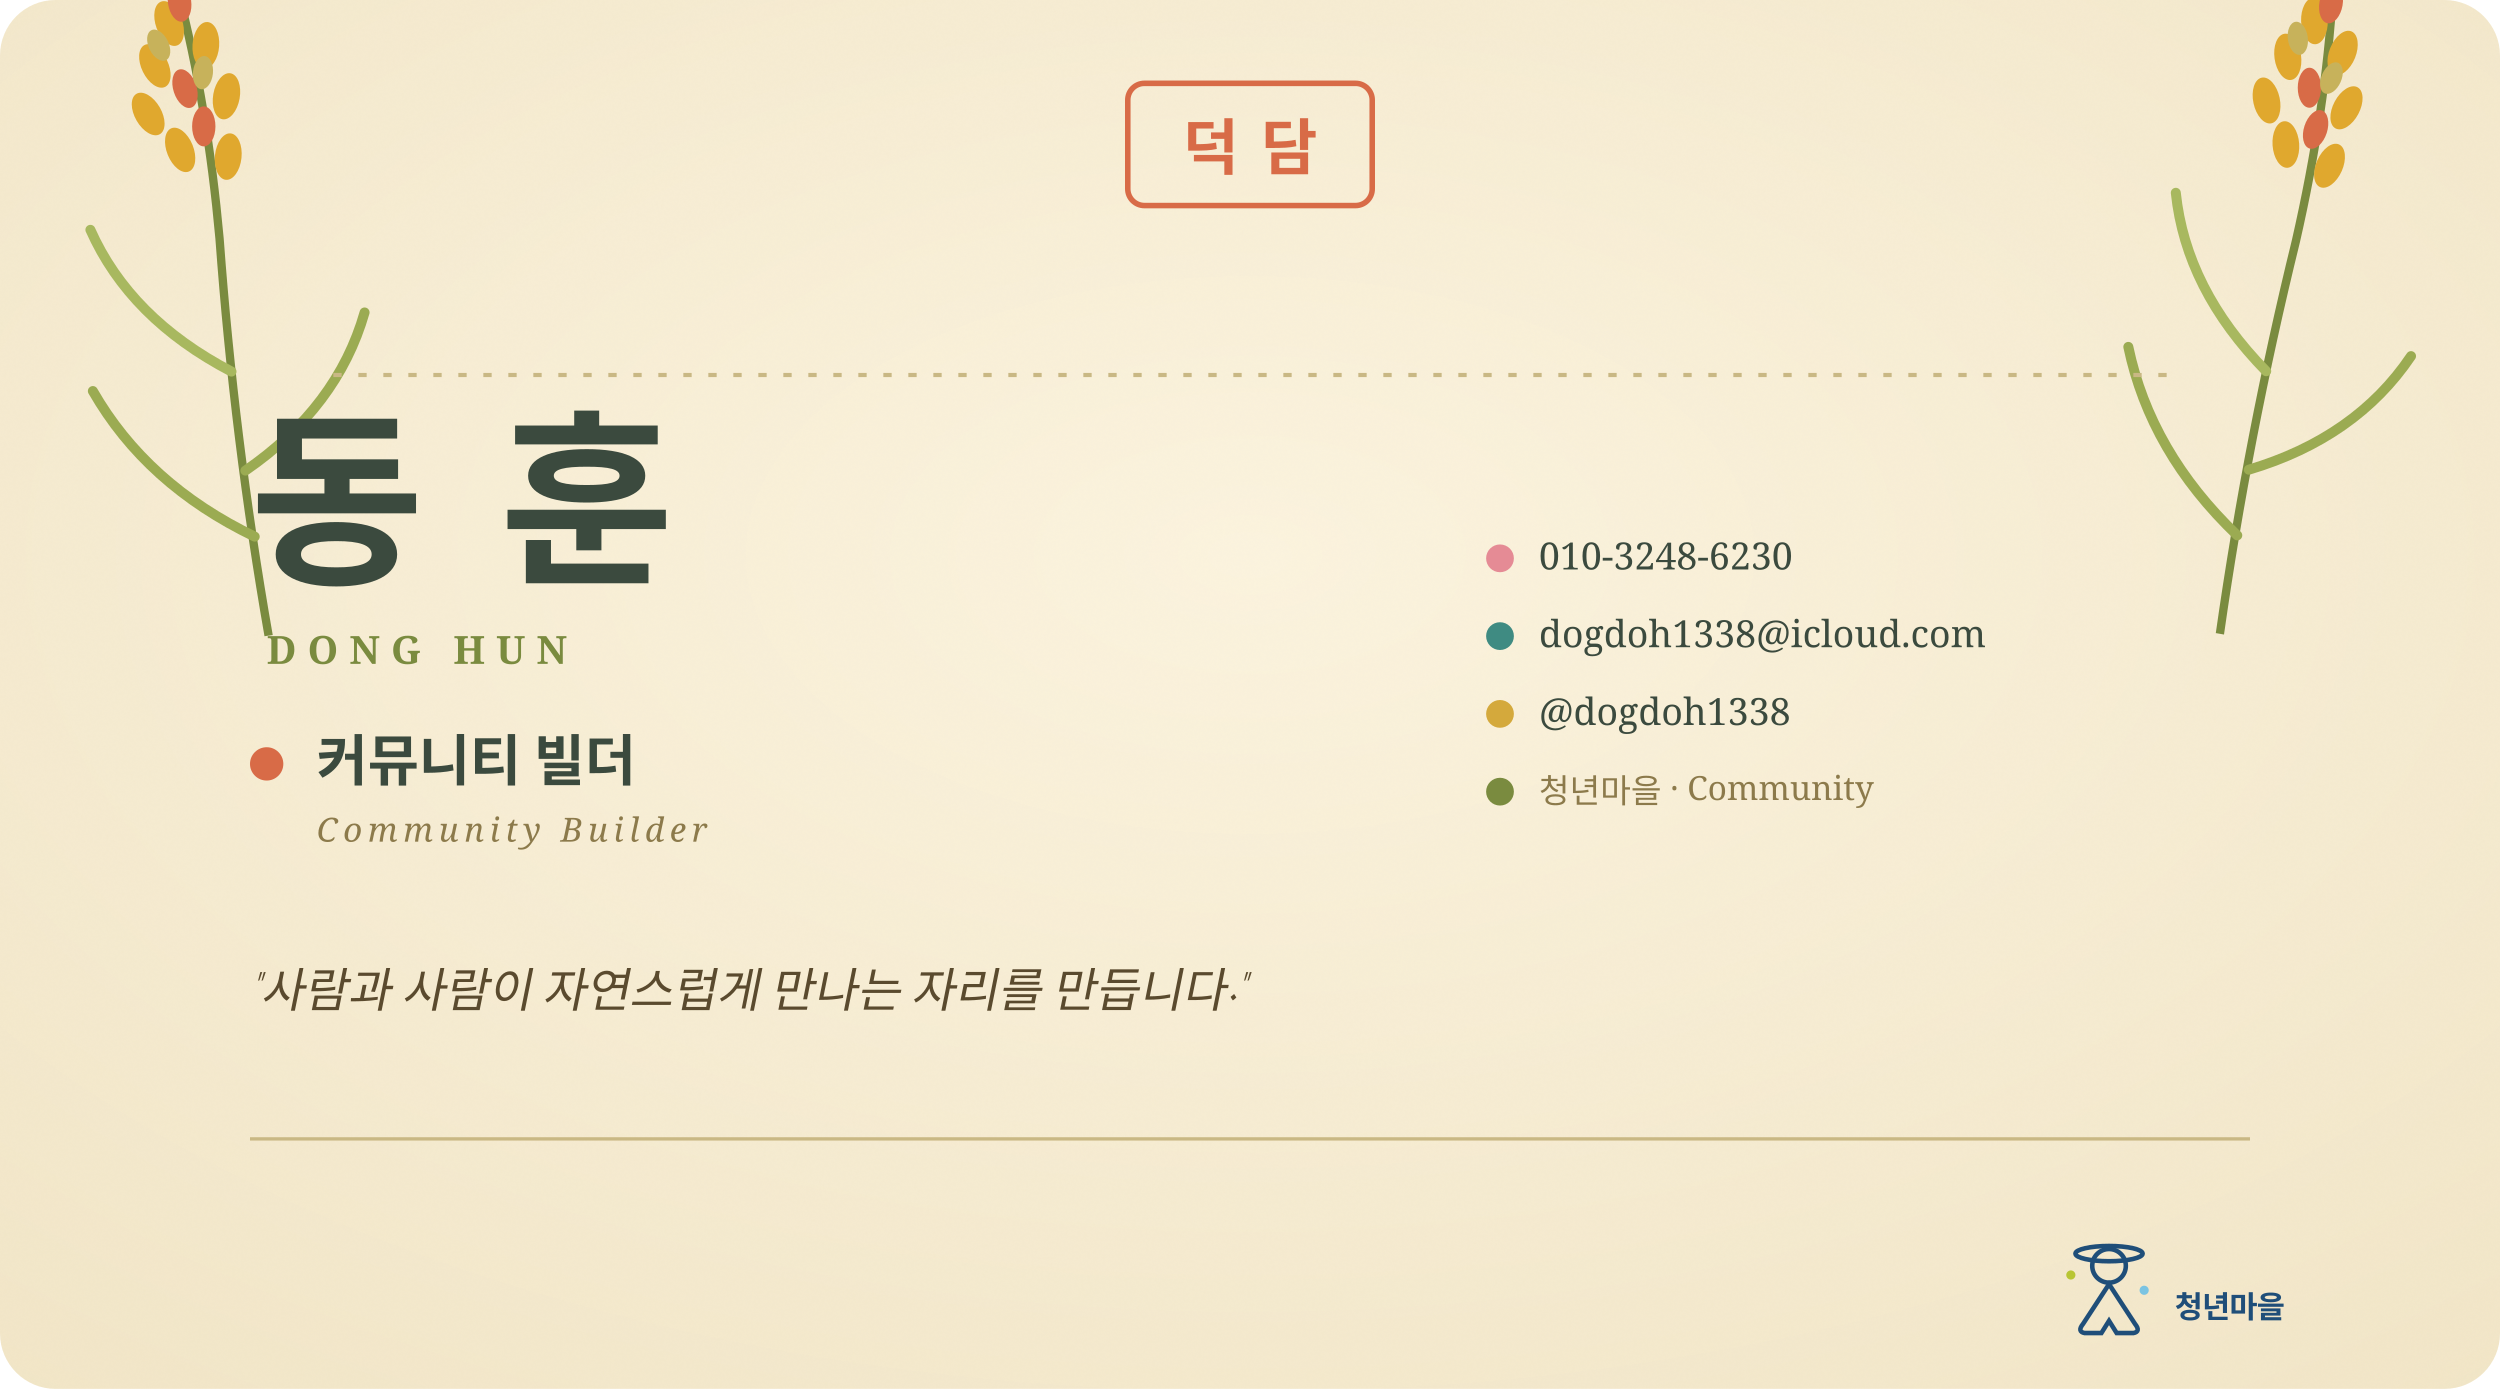
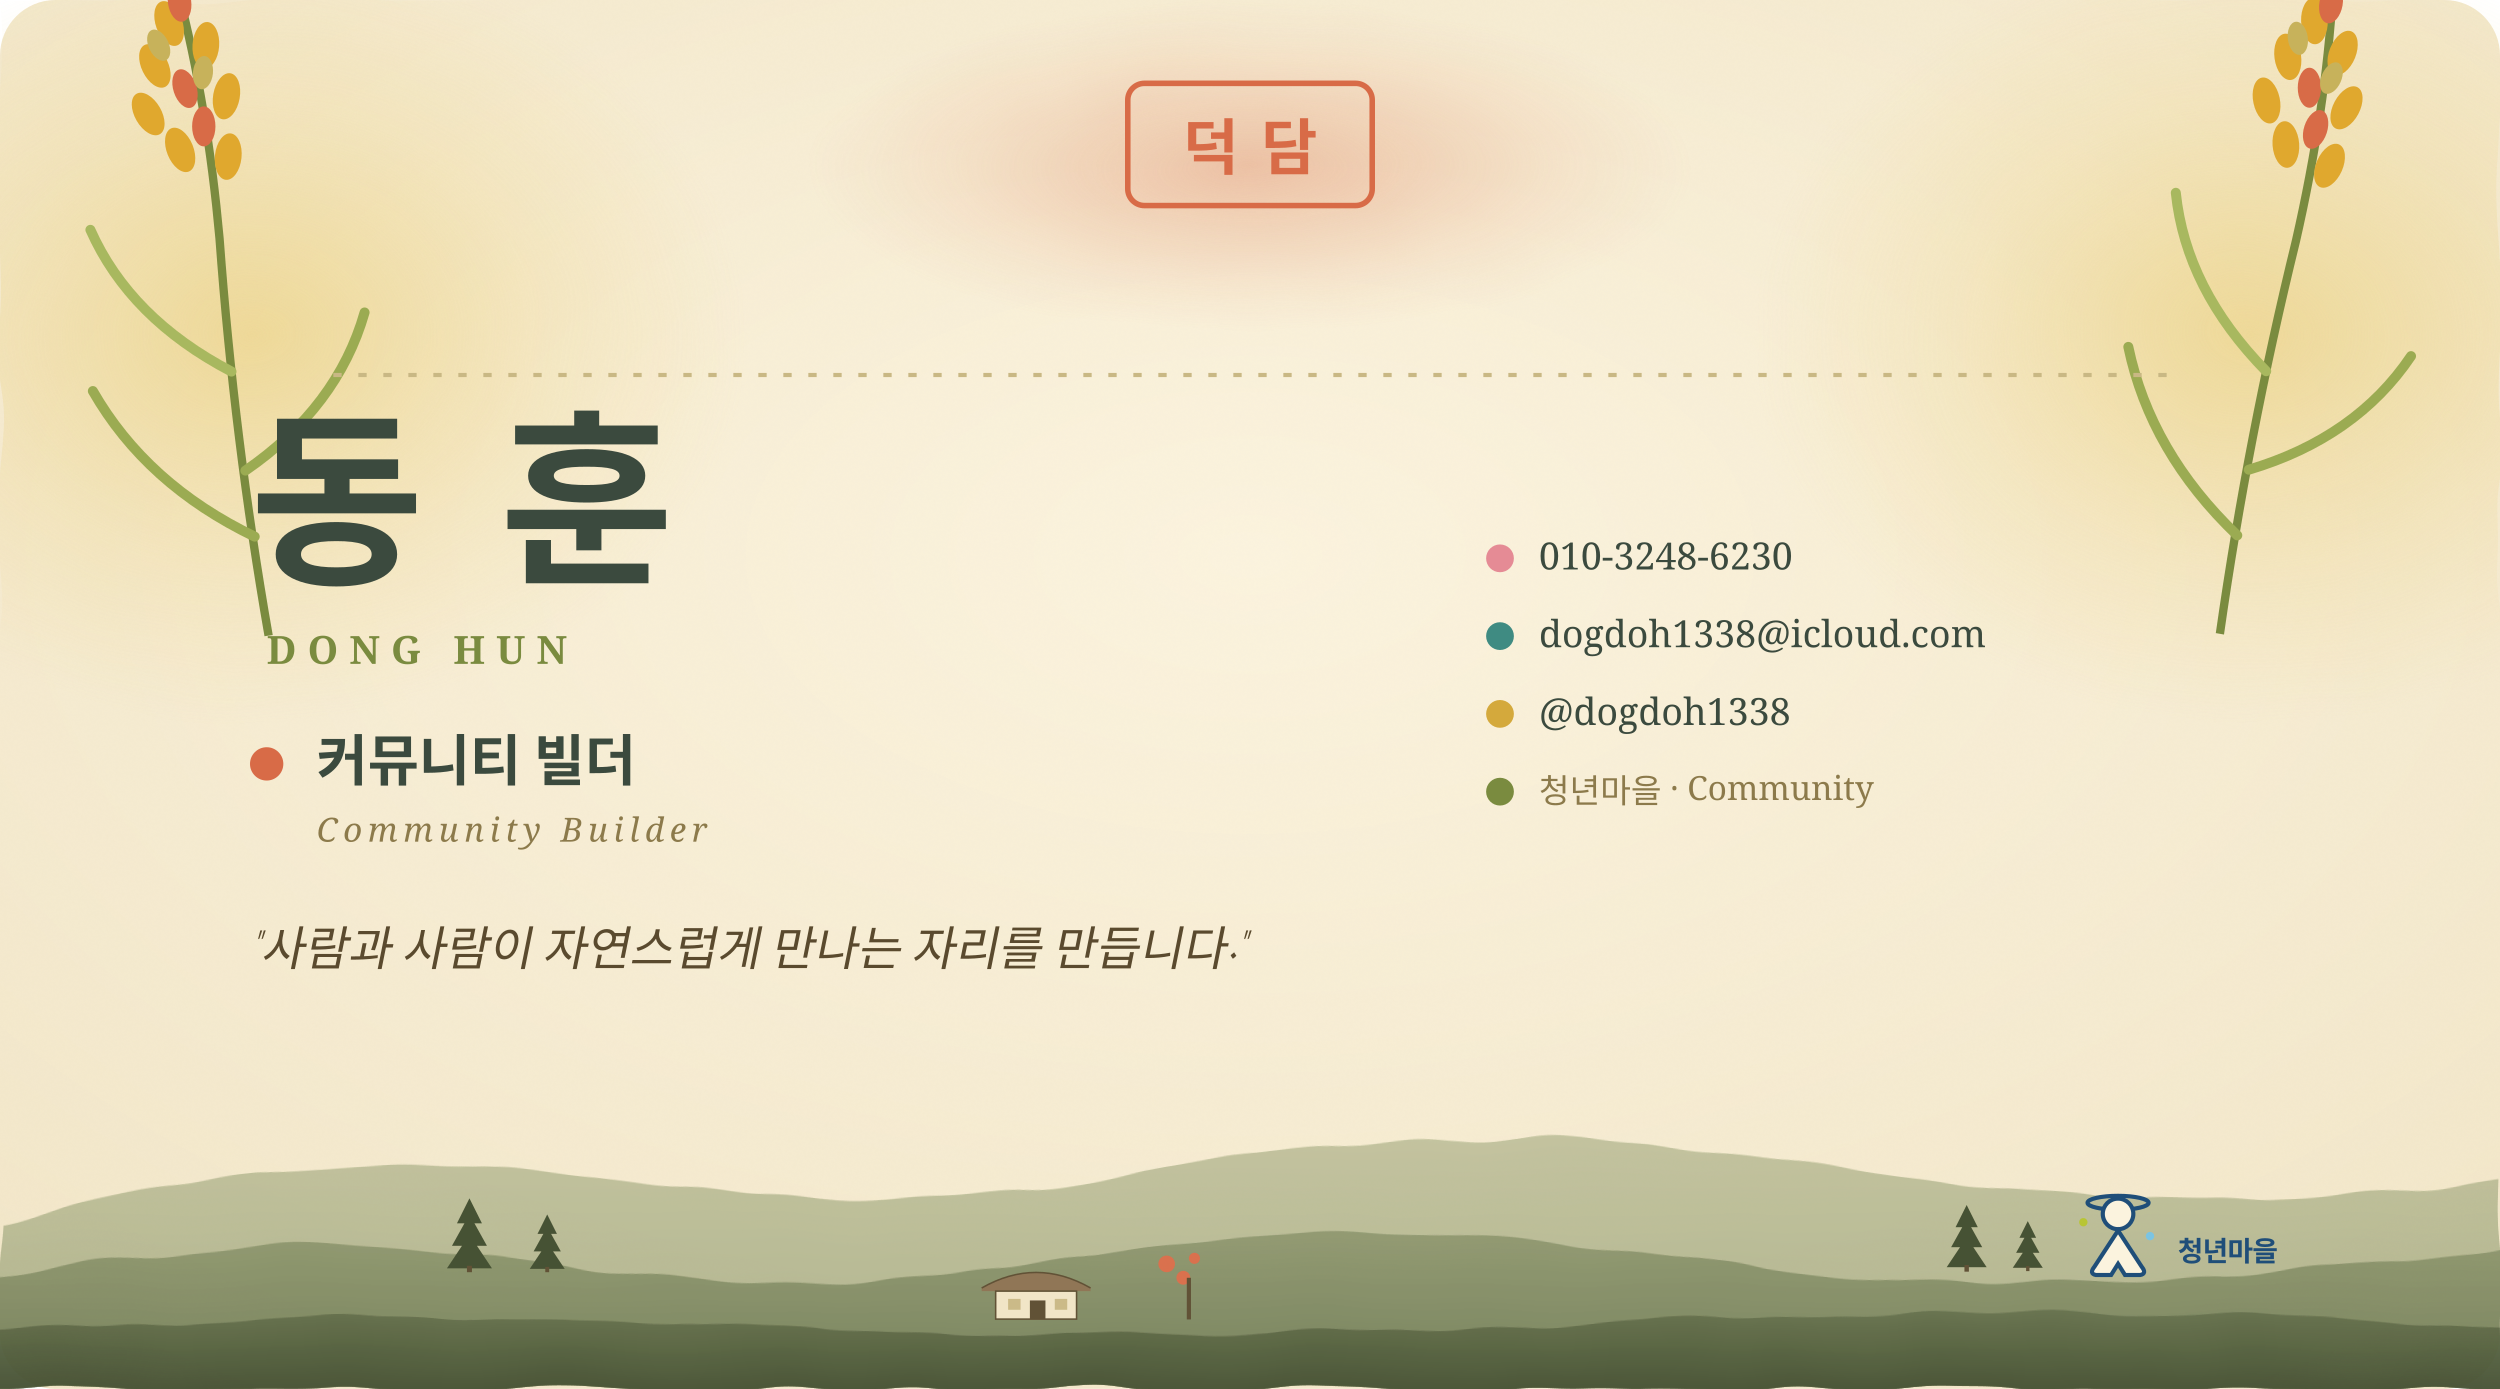
<svg xmlns="http://www.w3.org/2000/svg" viewBox="0 0 900 500" width="900" height="500" font-family="'Pretendard','Noto Sans KR','Apple SD Gothic Neo','Nanum Myeongjo',serif">
  <defs>
    <radialGradient id="paperBg" cx="50%" cy="40%" r="80%">
      <stop offset="0%" stop-color="#FBF3DE" />
      <stop offset="100%" stop-color="#F1E5C6" />
    </radialGradient>
+     <radialGradient id="washYellow" cx="50%" cy="50%" r="50%">
+       <stop offset="0%" stop-color="#E8C969" stop-opacity="0.55" />
+       <stop offset="60%" stop-color="#E8C969" stop-opacity="0.18" />
+       <stop offset="100%" stop-color="#E8C969" stop-opacity="0" />
+     </radialGradient>
+     <radialGradient id="washTerracotta" cx="50%" cy="50%" r="50%">
+       <stop offset="0%" stop-color="#D86B47" stop-opacity="0.35" />
+       <stop offset="70%" stop-color="#D86B47" stop-opacity="0.08" />
+       <stop offset="100%" stop-color="#D86B47" stop-opacity="0" />
+     </radialGradient>
+     <linearGradient id="hillFar" x1="0" x2="0" y1="0" y2="1">
+       <stop offset="0%" stop-color="#9DA679" />
+       <stop offset="100%" stop-color="#7E8A60" />
+     </linearGradient>
+     <linearGradient id="hillMid" x1="0" x2="0" y1="0" y2="1">
+       <stop offset="0%" stop-color="#7E8A60" />
+       <stop offset="100%" stop-color="#5F6B47" />
+     </linearGradient>
+     <linearGradient id="hillNear" x1="0" x2="0" y1="0" y2="1">
+       <stop offset="0%" stop-color="#5F6B47" />
+       <stop offset="100%" stop-color="#3E4A2C" />
+     </linearGradient>
    <filter id="grain" x="0" y="0" width="100%" height="100%">
      <feTurbulence type="fractalNoise" baseFrequency="0.9" numOctaves="2" seed="3" />
      <feColorMatrix values="0 0 0 0 0.7                              0 0 0 0 0.6                              0 0 0 0 0.4                              0 0 0 0.08 0" />
      <feComposite in2="SourceGraphic" operator="in" />
+     </filter>
+     <filter id="watercolor" x="-10%" y="-10%" width="120%" height="120%">
+       <feTurbulence type="fractalNoise" baseFrequency="0.022" numOctaves="2" seed="5" />
+       <feDisplacementMap in="SourceGraphic" scale="6" />
    </filter>
    <symbol id="riceStalk" viewBox="0 0 100 200">
      <path d="M50,200 Q48,140 52,80 Q54,40 50,5" stroke="#7A8B3F" stroke-width="2.5" fill="none" stroke-linecap="round" />
      <path d="M50,170 Q20,150 8,120" stroke="#9BAB52" stroke-width="3" fill="none" stroke-linecap="round" />
      <path d="M50,150 Q80,135 92,108" stroke="#9BAB52" stroke-width="3" fill="none" stroke-linecap="round" />
      <path d="M50,120 Q22,100 14,72" stroke="#A8B85F" stroke-width="3" fill="none" stroke-linecap="round" />
      <g fill="#E0A82E">
        <ellipse cx="46" cy="14" rx="4" ry="7" transform="rotate(-12 46 14)" />
        <ellipse cx="40" cy="26" rx="4" ry="7" transform="rotate(-18 40 26)" />
        <ellipse cx="56" cy="22" rx="4" ry="7" transform="rotate(12 56 22)" />
        <ellipse cx="36" cy="40" rx="4" ry="7" transform="rotate(-22 36 40)" />
        <ellipse cx="60" cy="38" rx="4" ry="7" transform="rotate(18 60 38)" />
        <ellipse cx="44" cy="52" rx="4" ry="7" transform="rotate(-14 44 52)" />
        <ellipse cx="58" cy="56" rx="4" ry="7" transform="rotate(14 58 56)" />
      </g>
      <g fill="#D86B47">
        <ellipse cx="50" cy="8" rx="3.5" ry="6" />
        <ellipse cx="48" cy="34" rx="3.5" ry="6" transform="rotate(-10 48 34)" />
        <ellipse cx="52" cy="46" rx="3.5" ry="6" transform="rotate(8 52 46)" />
      </g>
      <g fill="#C7B25B">
        <ellipse cx="42" cy="20" rx="3" ry="5" transform="rotate(-18 42 20)" />
        <ellipse cx="54" cy="30" rx="3" ry="5" transform="rotate(14 54 30)" />
      </g>
    </symbol>
+     <symbol id="pine" viewBox="0 0 40 60">
+       <path d="M20,2 L10,22 L16,22 L6,40 L14,40 L2,58 L38,58 L26,40 L34,40 L24,22 L30,22 Z" fill="#3E4A2C" />
+       <rect x="18" y="56" width="4" height="6" fill="#5A4A2E" />
+     </symbol>
+     <symbol id="farmhouse" viewBox="0 0 80 50">
+       <path d="M5,28 Q40,8 75,28 L75,30 L5,30 Z" fill="#8C7050" />
+       <path d="M5,28 Q40,8 75,28" stroke="#5A4A2E" stroke-width="1" fill="none" />
+       <rect x="14" y="30" width="52" height="18" fill="#F1E5C6" />
+       <rect x="14" y="30" width="52" height="18" stroke="#5A4A2E" stroke-width="1" fill="none" />
+       <rect x="36" y="36" width="10" height="12" fill="#5A4A2E" />
+       <rect x="22" y="35" width="8" height="7" fill="#C9B884" />
+       <rect x="52" y="35" width="8" height="7" fill="#C9B884" />
+     </symbol>
  </defs>
  <rect x="0" y="0" width="900" height="500" rx="20" fill="url(#paperBg)" />
+   <ellipse cx="90" cy="120" rx="180" ry="140" fill="url(#washYellow)" filter="url(#watercolor)" />
+   <ellipse cx="810" cy="120" rx="180" ry="140" fill="url(#washYellow)" filter="url(#watercolor)" />
+   <ellipse cx="450" cy="60" rx="160" ry="60" fill="url(#washTerracotta)" filter="url(#watercolor)" />
  <rect x="0" y="0" width="900" height="500" rx="20" fill="#000" filter="url(#grain)" opacity="0.35" />
  <use href="#riceStalk" x="20" y="-10" width="120" height="240" transform="rotate(-8 80 110)" />
  <use href="#riceStalk" x="760" y="-10" width="120" height="240" transform="rotate(10 820 110)" />
  <g transform="translate(450,52)">
    <rect x="-44" y="-22" width="88" height="44" rx="6" fill="none" stroke="#D86B47" stroke-width="2" />
    <text x="0" y="9" text-anchor="middle" font-size="22" font-weight="700" fill="#D86B47" letter-spacing="8">덕담</text>
  </g>
  <line x1="120" y1="135" x2="780" y2="135" stroke="#C9B884" stroke-width="1.5" stroke-dasharray="3 6" />
  <g transform="translate(90,205)">
    <text x="0" y="0" font-size="68" font-weight="800" fill="#3B4A3E" letter-spacing="6" font-family="'Nanum Myeongjo','Noto Serif KR',serif">동 훈</text>
    <text x="6" y="34" font-size="14" font-weight="600" fill="#7A8B3F" letter-spacing="4">DONG  HUN</text>
    <g transform="translate(0,76)">
      <circle cx="6" cy="-6" r="6" fill="#D86B47" />
      <text x="24" y="0" font-size="20" font-weight="700" fill="#3B4A3E">커뮤니티 빌더</text>
      <text x="24" y="22" font-size="12" font-style="italic" fill="#8C7A4B" letter-spacing="2">Community Builder</text>
    </g>
  </g>
-   <g transform="translate(90,360)">
+   <g transform="translate(90,345)">
    <text x="0" y="0" font-size="17" font-weight="500" fill="#5A4A2E" font-style="italic" font-family="'Nanum Pen Script','Gaegu','Noto Serif KR',cursive">
      "사람과 사람이 자연스럽게 만나는 자리를 만듭니다."
    </text>
  </g>
  <g transform="translate(540,205)" font-size="13.5" font-weight="500" fill="#3B4A3E">
    <g>
      <circle cx="0" cy="-4" r="5" fill="#E58B95" />
      <text x="14" y="0">010-3248-6230</text>
    </g>
    <g transform="translate(0,28)">
      <circle cx="0" cy="-4" r="5" fill="#3F8B82" />
      <text x="14" y="0">dogdoh1338@icloud.com</text>
    </g>
    <g transform="translate(0,56)">
      <circle cx="0" cy="-4" r="5" fill="#D4A93C" />
      <text x="14" y="0">@dogdoh1338</text>
    </g>
    <g transform="translate(0,84)">
      <circle cx="0" cy="-4" r="5" fill="#7A8B3F" />
      <text x="14" y="0" font-size="12" fill="#8C7A4B">청년마을 · Community</text>
    </g>
  </g>
-   <line x1="90" y1="410" x2="810" y2="410" stroke="#C9B884" stroke-width="1.2" />
-   <g transform="translate(740,448) scale(0.55)">
+   <g opacity="0.95">
+     <path d="M0,440 Q120,410 220,425 Q320,440 420,420 Q540,400 660,420 Q780,440 900,425 L900,500 L0,500 Z" fill="url(#hillFar)" filter="url(#watercolor)" opacity="0.6" />
+     <path d="M0,460 Q100,440 200,455 Q300,470 400,450 Q500,435 620,455 Q740,470 900,450 L900,500 L0,500 Z" fill="url(#hillMid)" filter="url(#watercolor)" opacity="0.75" />
+     <path d="M0,480 Q150,470 300,478 Q450,485 600,475 Q750,468 900,478 L900,500 L0,500 Z" fill="url(#hillNear)" filter="url(#watercolor)" opacity="0.9" />
+     <use href="#pine" x="160" y="430" width="18" height="28" />
+     <use href="#pine" x="190" y="436" width="14" height="22" />
+     <use href="#pine" x="700" y="432" width="16" height="26" />
+     <use href="#pine" x="724" y="438" width="12" height="20" />
+     <use href="#farmhouse" x="350" y="448" width="46" height="28" />
+     <g fill="#D86B47">
+       <circle cx="420" cy="455" r="3" />
+       <circle cx="426" cy="460" r="2.5" />
+       <circle cx="430" cy="453" r="2" />
+     </g>
+     <path d="M428,460 L428,475" stroke="#5A4A2E" stroke-width="1.5" />
+   </g>
+   <g transform="translate(745,430) scale(0.5)">
    <ellipse cx="35" cy="6" rx="22" ry="5" fill="none" stroke="#1F4E79" stroke-width="3" />
-     <circle cx="35" cy="14" r="11" fill="none" stroke="#1F4E79" stroke-width="3" />
-     <path d="M35,26 L18,52 Q14,57 19,58 L30,58 L35,50 L40,58 L51,58 Q56,57 52,52 Z" fill="none" stroke="#1F4E79" stroke-width="3" />
+     <circle cx="35" cy="14" r="11" fill="#FBF3DE" stroke="#1F4E79" stroke-width="3" />
+     <path d="M35,26 L18,52 Q14,57 19,58 L30,58 L35,50 L40,58 L51,58 Q56,57 52,52 Z" fill="#FBF3DE" stroke="#1F4E79" stroke-width="3" />
    <circle cx="10" cy="20" r="3" fill="#B8C534" />
    <circle cx="58" cy="30" r="3" fill="#7BC4E2" />
    <text x="78" y="48" font-size="20" font-weight="800" fill="#1F4E79" letter-spacing="-0.5">청년마을</text>
  </g>
</svg>
